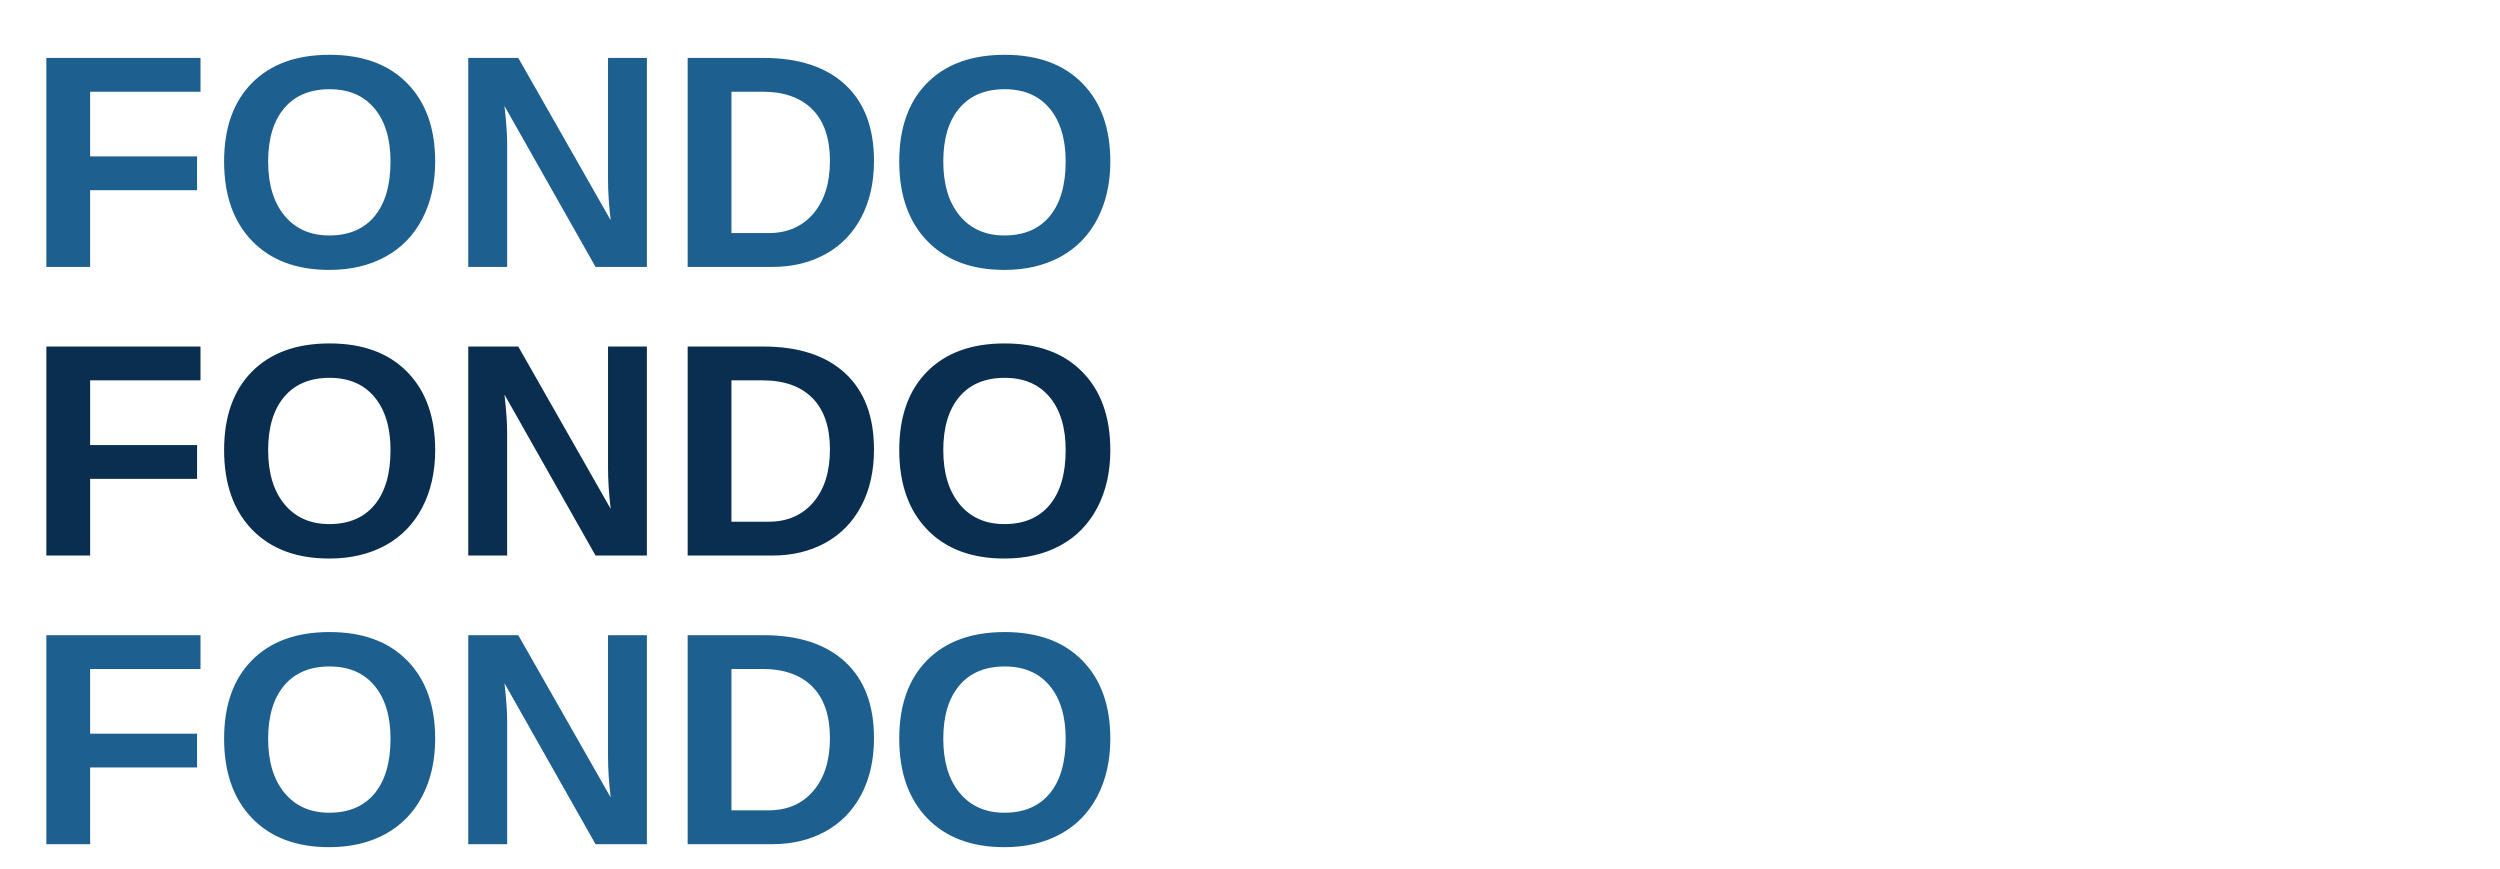
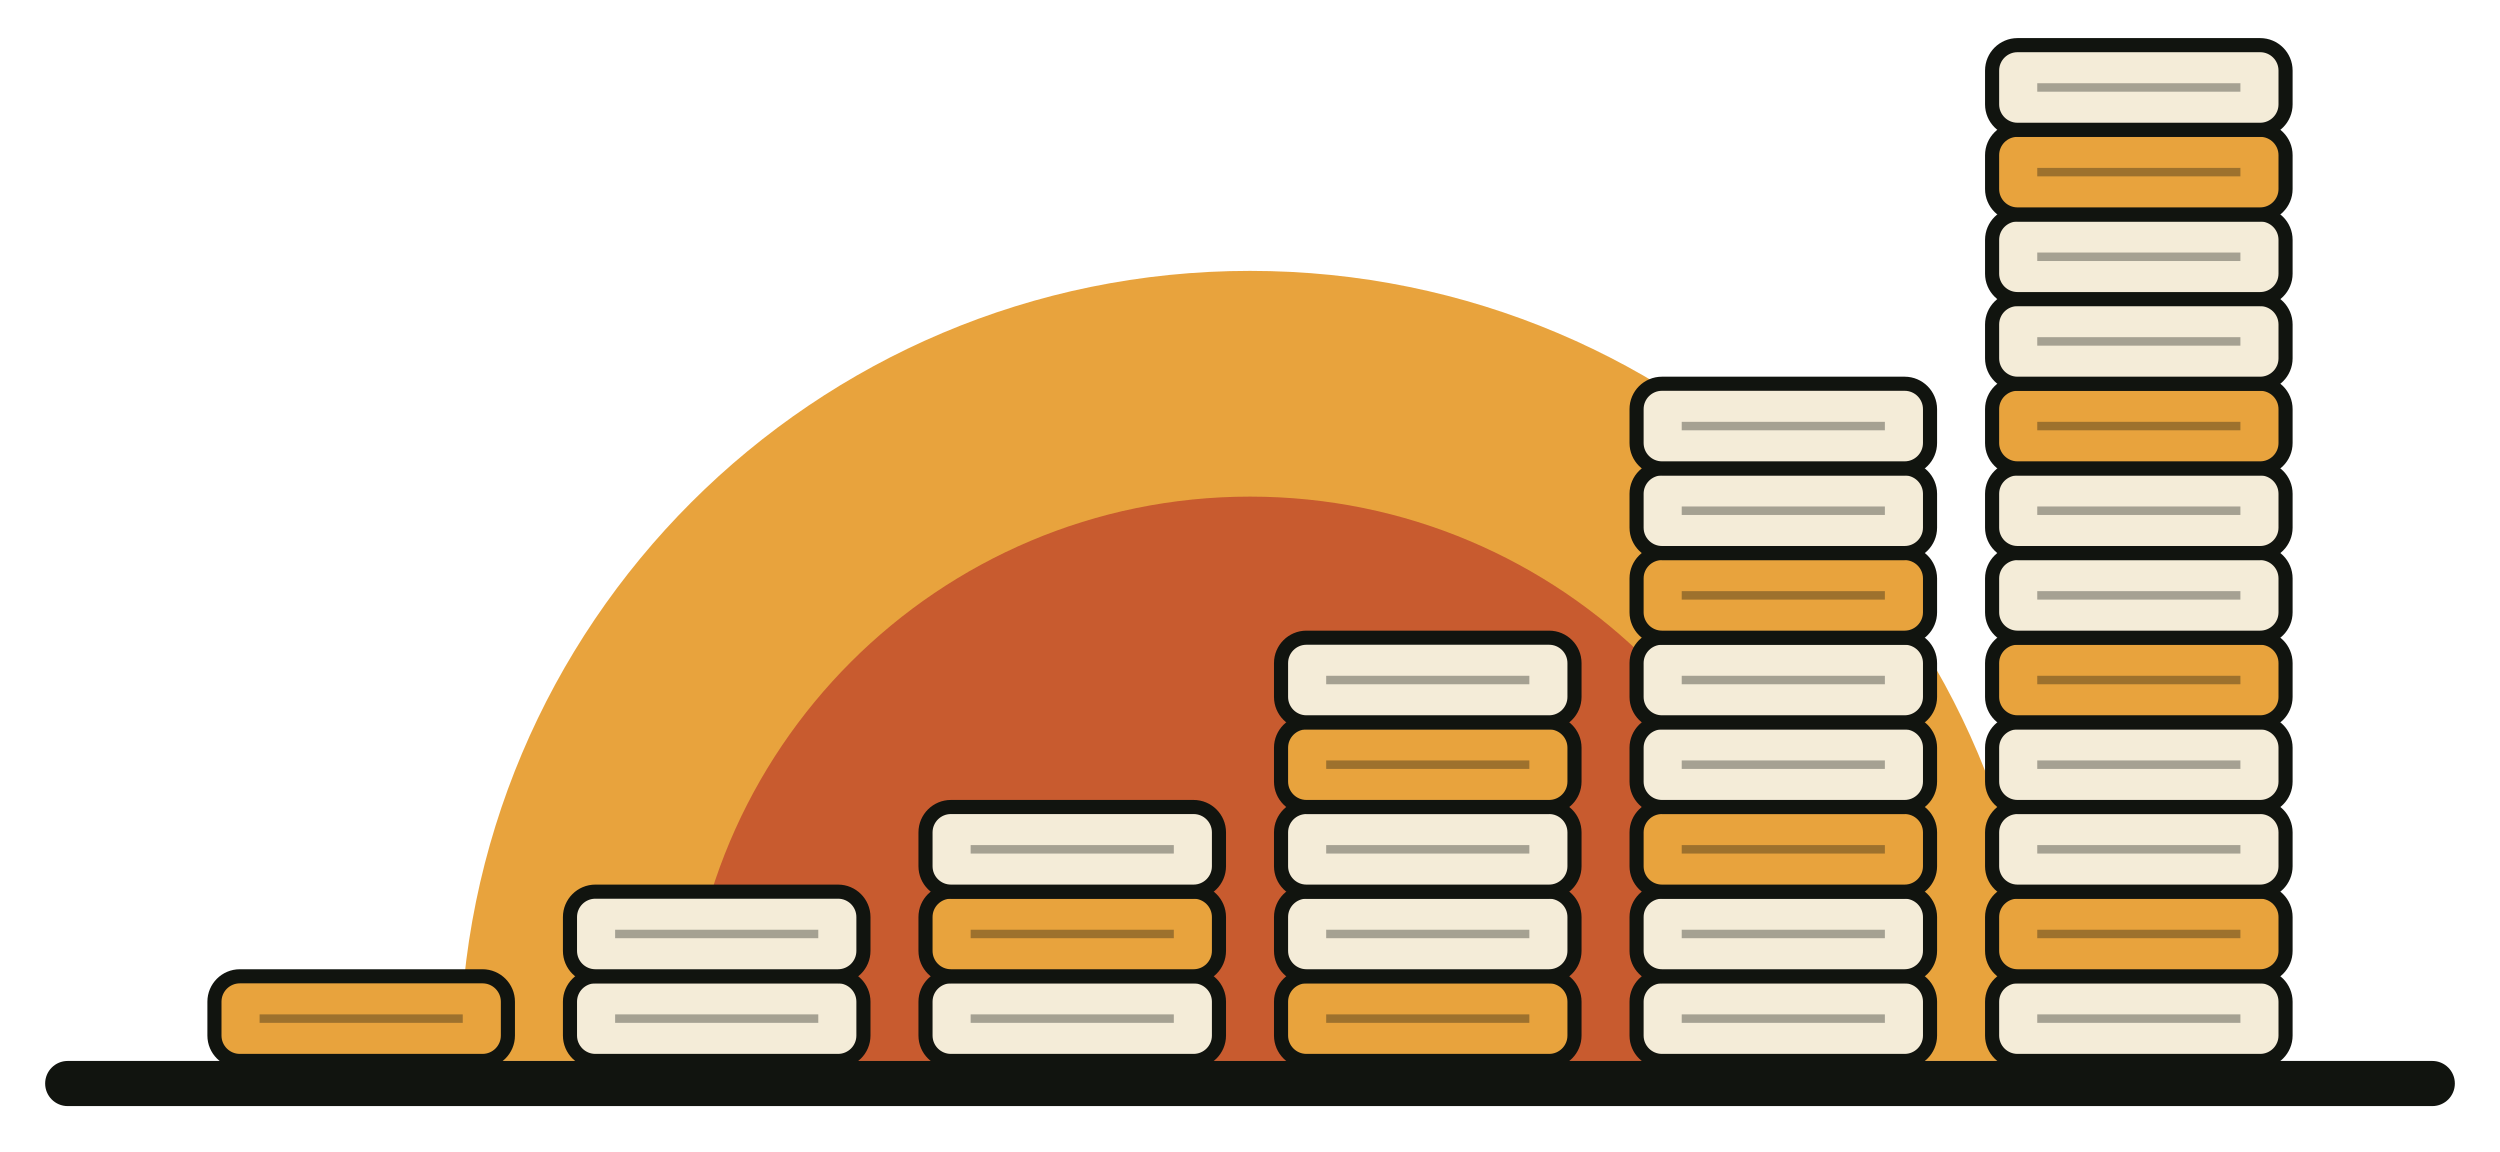
- <svg xmlns="http://www.w3.org/2000/svg" width="1152" height="400" viewBox="24 0 1152 400">
+ <svg xmlns="http://www.w3.org/2000/svg" width="886" height="408" viewBox="357 444 886 408">
  <defs>
    <filter id="grana">
      <feTurbulence type="fractalNoise" baseFrequency=".9" numOctaves="2" />
      <feColorMatrix values="0 0 0 0 0 0 0 0 0 0 0 0 0 0 0 0 0 0 .55 0" />
    </filter>
  </defs>
-   <svg x="0" y="0" width="1200" height="400" viewBox="0 0 1200 400" overflow="hidden">
-     <text x="36" y="123" font-family="Archivo, 'Archivo Black', 'Helvetica Neue', Arial, sans-serif" font-weight="900" font-size="140" textLength="1128" lengthAdjust="spacingAndGlyphs" fill="#1d5f8f">FONDO</text>
-     <text x="36" y="256" font-family="Archivo, 'Archivo Black', 'Helvetica Neue', Arial, sans-serif" font-weight="900" font-size="140" textLength="1128" lengthAdjust="spacingAndGlyphs" fill="#0a2e4f">FONDO</text>
-     <text x="36" y="389" font-family="Archivo, 'Archivo Black', 'Helvetica Neue', Arial, sans-serif" font-weight="900" font-size="140" textLength="1128" lengthAdjust="spacingAndGlyphs" fill="#1d5f8f">FONDO</text>
-   </svg>
+   <path d="M520 820 A280 280 0 0 1 1080 820 Z" fill="#e8a33d" />
+   <path d="M600 820 A200 200 0 0 1 1000 820 Z" fill="#c4532d" opacity=".9" />
+   <rect x="433.0" y="790" width="104" height="30" rx="9" fill="#e8a33d" stroke="#11140f" stroke-width="5" />
+   <line x1="449.0" y1="805.0" x2="521.0" y2="805.0" stroke="#11140f" stroke-width="3" opacity=".35" />
+   <rect x="559.0" y="790" width="104" height="30" rx="9" fill="#f4ecd8" stroke="#11140f" stroke-width="5" />
+   <line x1="575.0" y1="805.0" x2="647.0" y2="805.0" stroke="#11140f" stroke-width="3" opacity=".35" />
+   <rect x="559.0" y="760" width="104" height="30" rx="9" fill="#f4ecd8" stroke="#11140f" stroke-width="5" />
+   <line x1="575.0" y1="775.0" x2="647.0" y2="775.0" stroke="#11140f" stroke-width="3" opacity=".35" />
+   <rect x="685.0" y="790" width="104" height="30" rx="9" fill="#f4ecd8" stroke="#11140f" stroke-width="5" />
+   <line x1="701.0" y1="805.0" x2="773.0" y2="805.0" stroke="#11140f" stroke-width="3" opacity=".35" />
+   <rect x="685.0" y="760" width="104" height="30" rx="9" fill="#e8a33d" stroke="#11140f" stroke-width="5" />
+   <line x1="701.0" y1="775.0" x2="773.0" y2="775.0" stroke="#11140f" stroke-width="3" opacity=".35" />
+   <rect x="685.0" y="730" width="104" height="30" rx="9" fill="#f4ecd8" stroke="#11140f" stroke-width="5" />
+   <line x1="701.0" y1="745.0" x2="773.0" y2="745.0" stroke="#11140f" stroke-width="3" opacity=".35" />
+   <rect x="811.0" y="790" width="104" height="30" rx="9" fill="#e8a33d" stroke="#11140f" stroke-width="5" />
+   <line x1="827.0" y1="805.0" x2="899.0" y2="805.0" stroke="#11140f" stroke-width="3" opacity=".35" />
+   <rect x="811.0" y="760" width="104" height="30" rx="9" fill="#f4ecd8" stroke="#11140f" stroke-width="5" />
+   <line x1="827.0" y1="775.0" x2="899.0" y2="775.0" stroke="#11140f" stroke-width="3" opacity=".35" />
+   <rect x="811.0" y="730" width="104" height="30" rx="9" fill="#f4ecd8" stroke="#11140f" stroke-width="5" />
+   <line x1="827.0" y1="745.0" x2="899.0" y2="745.0" stroke="#11140f" stroke-width="3" opacity=".35" />
+   <rect x="811.0" y="700" width="104" height="30" rx="9" fill="#e8a33d" stroke="#11140f" stroke-width="5" />
+   <line x1="827.0" y1="715.0" x2="899.0" y2="715.0" stroke="#11140f" stroke-width="3" opacity=".35" />
+   <rect x="811.0" y="670" width="104" height="30" rx="9" fill="#f4ecd8" stroke="#11140f" stroke-width="5" />
+   <line x1="827.0" y1="685.0" x2="899.0" y2="685.0" stroke="#11140f" stroke-width="3" opacity=".35" />
+   <rect x="937.0" y="790" width="104" height="30" rx="9" fill="#f4ecd8" stroke="#11140f" stroke-width="5" />
+   <line x1="953.0" y1="805.0" x2="1025.0" y2="805.0" stroke="#11140f" stroke-width="3" opacity=".35" />
+   <rect x="937.0" y="760" width="104" height="30" rx="9" fill="#f4ecd8" stroke="#11140f" stroke-width="5" />
+   <line x1="953.0" y1="775.0" x2="1025.0" y2="775.0" stroke="#11140f" stroke-width="3" opacity=".35" />
+   <rect x="937.0" y="730" width="104" height="30" rx="9" fill="#e8a33d" stroke="#11140f" stroke-width="5" />
+   <line x1="953.0" y1="745.0" x2="1025.0" y2="745.0" stroke="#11140f" stroke-width="3" opacity=".35" />
+   <rect x="937.0" y="700" width="104" height="30" rx="9" fill="#f4ecd8" stroke="#11140f" stroke-width="5" />
+   <line x1="953.0" y1="715.0" x2="1025.0" y2="715.0" stroke="#11140f" stroke-width="3" opacity=".35" />
+   <rect x="937.0" y="670" width="104" height="30" rx="9" fill="#f4ecd8" stroke="#11140f" stroke-width="5" />
+   <line x1="953.0" y1="685.0" x2="1025.0" y2="685.0" stroke="#11140f" stroke-width="3" opacity=".35" />
+   <rect x="937.0" y="640" width="104" height="30" rx="9" fill="#e8a33d" stroke="#11140f" stroke-width="5" />
+   <line x1="953.0" y1="655.0" x2="1025.0" y2="655.0" stroke="#11140f" stroke-width="3" opacity=".35" />
+   <rect x="937.0" y="610" width="104" height="30" rx="9" fill="#f4ecd8" stroke="#11140f" stroke-width="5" />
+   <line x1="953.0" y1="625.0" x2="1025.0" y2="625.0" stroke="#11140f" stroke-width="3" opacity=".35" />
+   <rect x="937.0" y="580" width="104" height="30" rx="9" fill="#f4ecd8" stroke="#11140f" stroke-width="5" />
+   <line x1="953.0" y1="595.0" x2="1025.0" y2="595.0" stroke="#11140f" stroke-width="3" opacity=".35" />
+   <rect x="1063.0" y="790" width="104" height="30" rx="9" fill="#f4ecd8" stroke="#11140f" stroke-width="5" />
+   <line x1="1079.0" y1="805.0" x2="1151.0" y2="805.0" stroke="#11140f" stroke-width="3" opacity=".35" />
+   <rect x="1063.0" y="760" width="104" height="30" rx="9" fill="#e8a33d" stroke="#11140f" stroke-width="5" />
+   <line x1="1079.0" y1="775.0" x2="1151.0" y2="775.0" stroke="#11140f" stroke-width="3" opacity=".35" />
+   <rect x="1063.0" y="730" width="104" height="30" rx="9" fill="#f4ecd8" stroke="#11140f" stroke-width="5" />
+   <line x1="1079.0" y1="745.0" x2="1151.0" y2="745.0" stroke="#11140f" stroke-width="3" opacity=".35" />
+   <rect x="1063.0" y="700" width="104" height="30" rx="9" fill="#f4ecd8" stroke="#11140f" stroke-width="5" />
+   <line x1="1079.0" y1="715.0" x2="1151.0" y2="715.0" stroke="#11140f" stroke-width="3" opacity=".35" />
+   <rect x="1063.0" y="670" width="104" height="30" rx="9" fill="#e8a33d" stroke="#11140f" stroke-width="5" />
+   <line x1="1079.0" y1="685.0" x2="1151.0" y2="685.0" stroke="#11140f" stroke-width="3" opacity=".35" />
+   <rect x="1063.0" y="640" width="104" height="30" rx="9" fill="#f4ecd8" stroke="#11140f" stroke-width="5" />
+   <line x1="1079.0" y1="655.0" x2="1151.0" y2="655.0" stroke="#11140f" stroke-width="3" opacity=".35" />
+   <rect x="1063.0" y="610" width="104" height="30" rx="9" fill="#f4ecd8" stroke="#11140f" stroke-width="5" />
+   <line x1="1079.0" y1="625.0" x2="1151.0" y2="625.0" stroke="#11140f" stroke-width="3" opacity=".35" />
+   <rect x="1063.0" y="580" width="104" height="30" rx="9" fill="#e8a33d" stroke="#11140f" stroke-width="5" />
+   <line x1="1079.0" y1="595.0" x2="1151.0" y2="595.0" stroke="#11140f" stroke-width="3" opacity=".35" />
+   <rect x="1063.0" y="550" width="104" height="30" rx="9" fill="#f4ecd8" stroke="#11140f" stroke-width="5" />
+   <line x1="1079.0" y1="565.0" x2="1151.0" y2="565.0" stroke="#11140f" stroke-width="3" opacity=".35" />
+   <rect x="1063.0" y="520" width="104" height="30" rx="9" fill="#f4ecd8" stroke="#11140f" stroke-width="5" />
+   <line x1="1079.0" y1="535.0" x2="1151.0" y2="535.0" stroke="#11140f" stroke-width="3" opacity=".35" />
+   <rect x="1063.0" y="490" width="104" height="30" rx="9" fill="#e8a33d" stroke="#11140f" stroke-width="5" />
+   <line x1="1079.0" y1="505.0" x2="1151.0" y2="505.0" stroke="#11140f" stroke-width="3" opacity=".35" />
+   <rect x="1063.0" y="460" width="104" height="30" rx="9" fill="#f4ecd8" stroke="#11140f" stroke-width="5" />
+   <line x1="1079.0" y1="475.0" x2="1151.0" y2="475.0" stroke="#11140f" stroke-width="3" opacity=".35" />
+   <rect x="373.0" y="820" width="854" height="16" rx="8" fill="#11140f" />
</svg>
